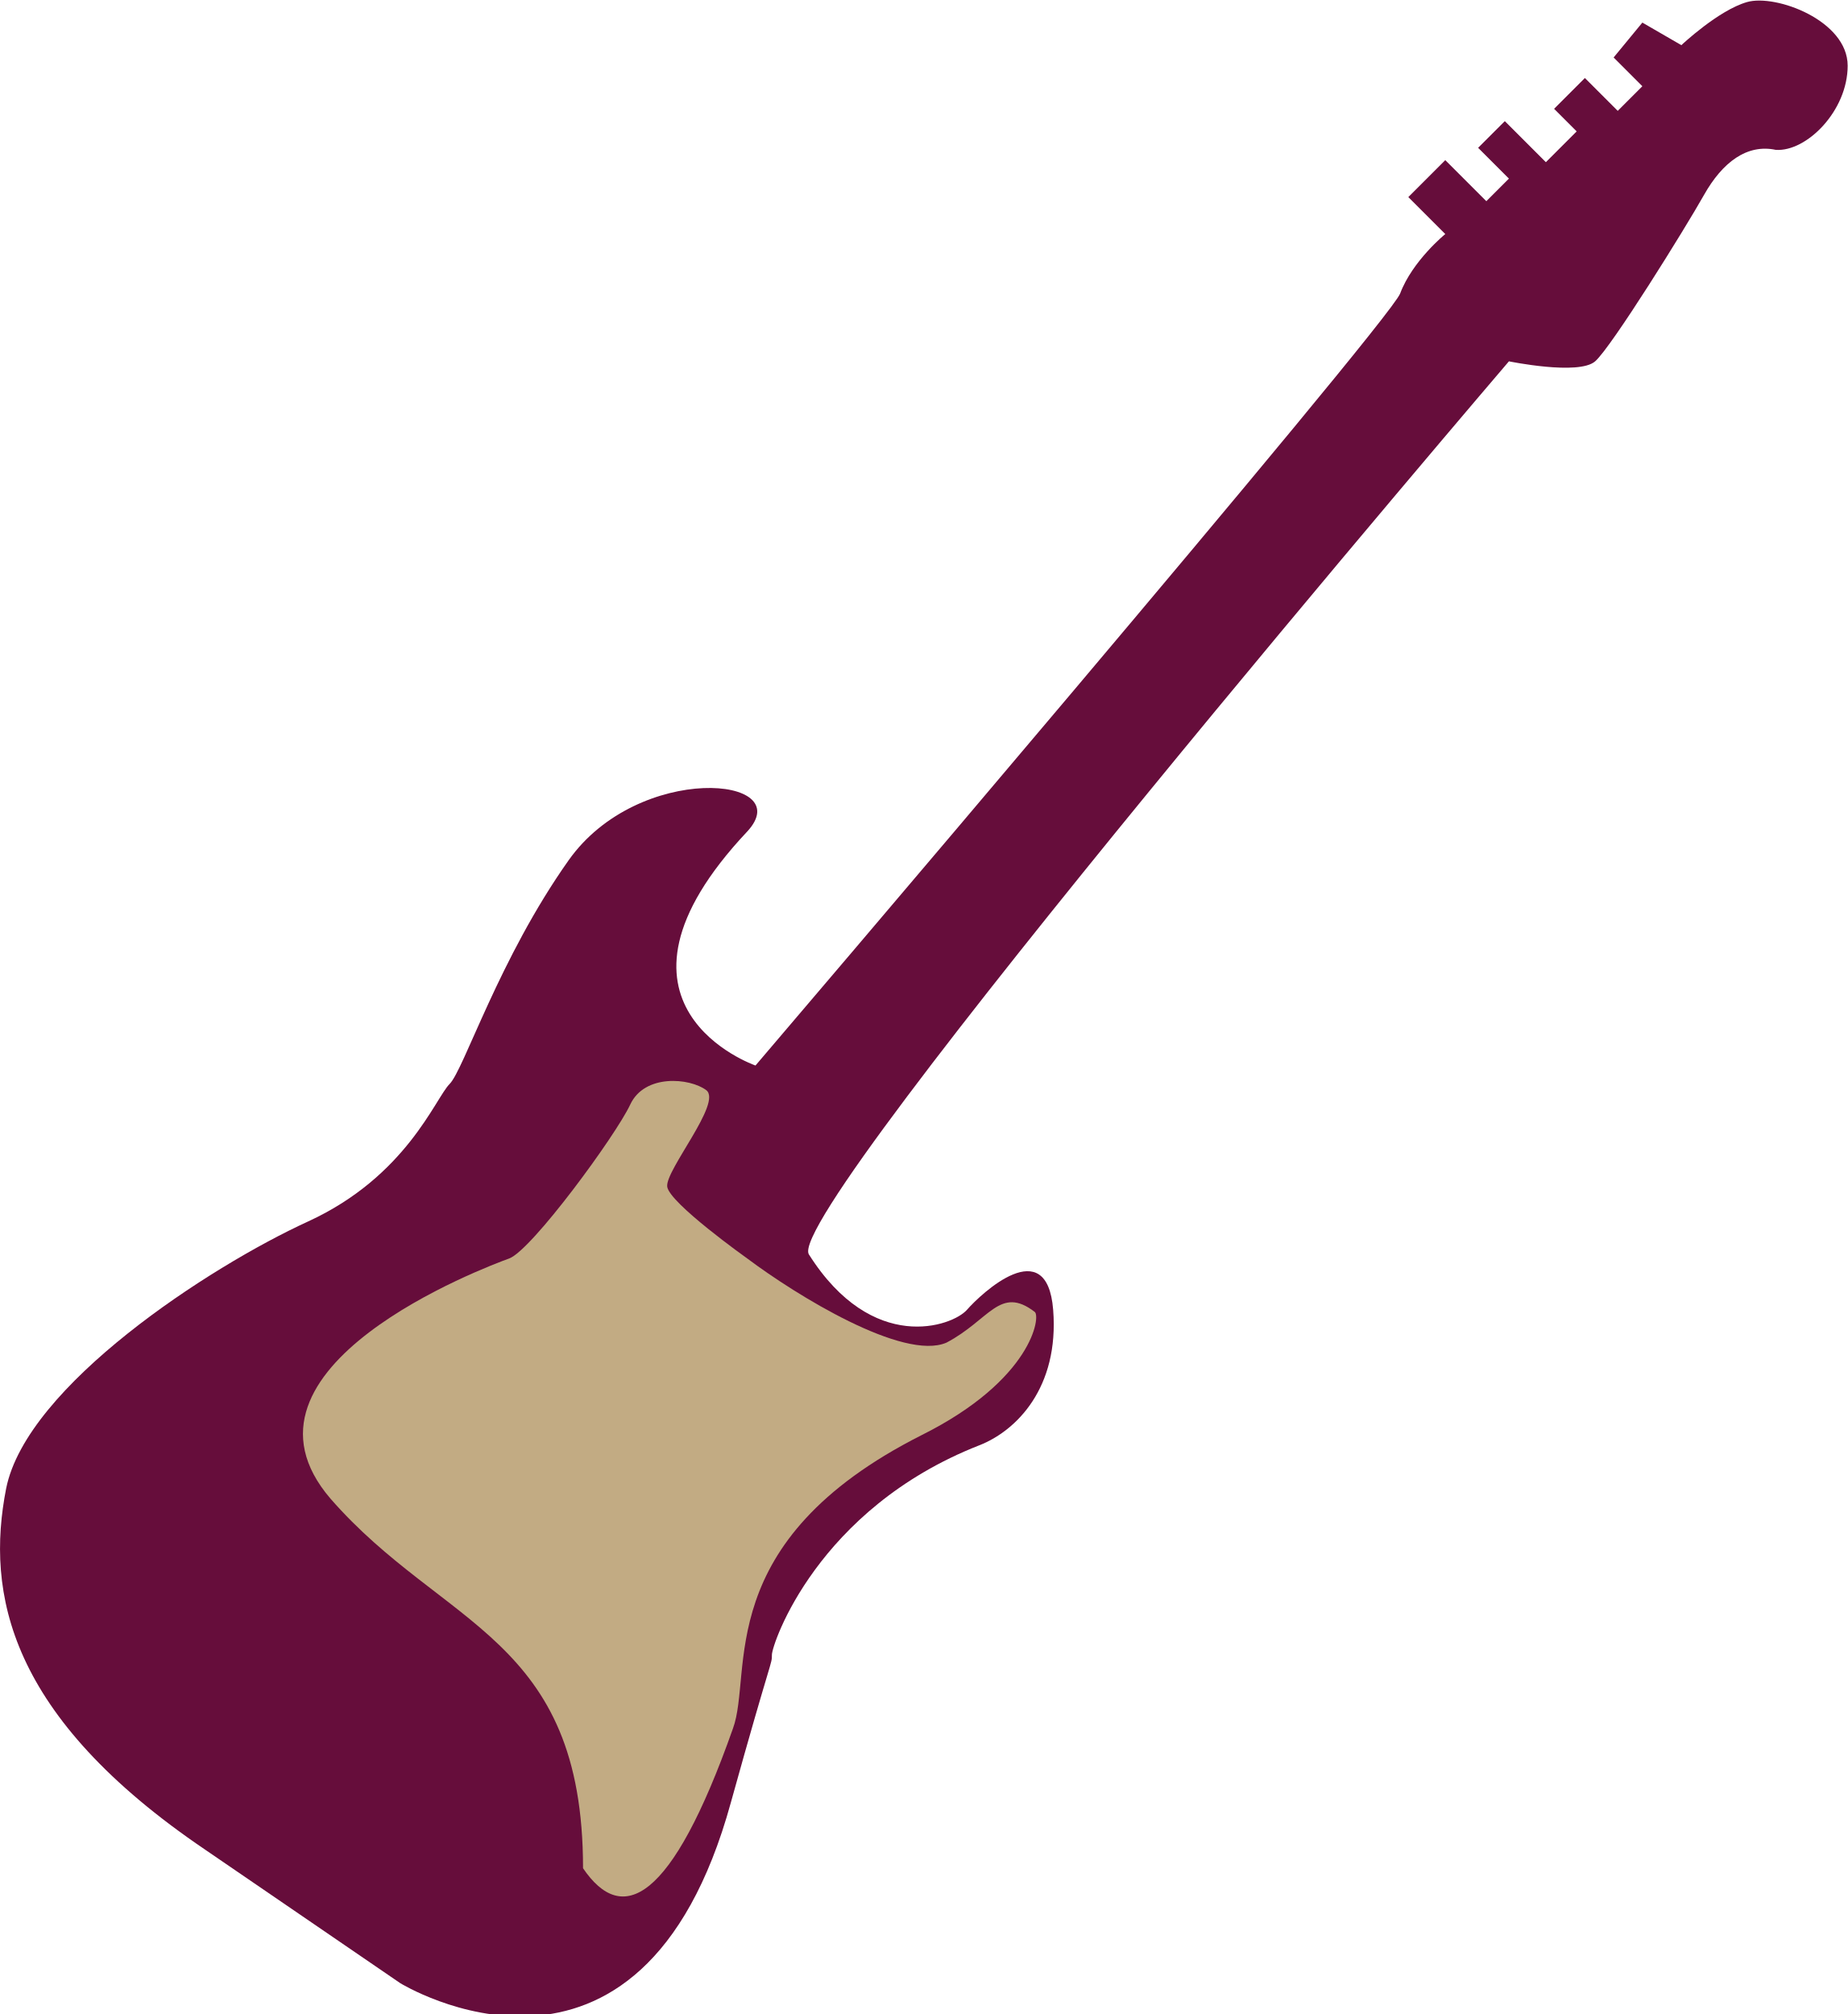
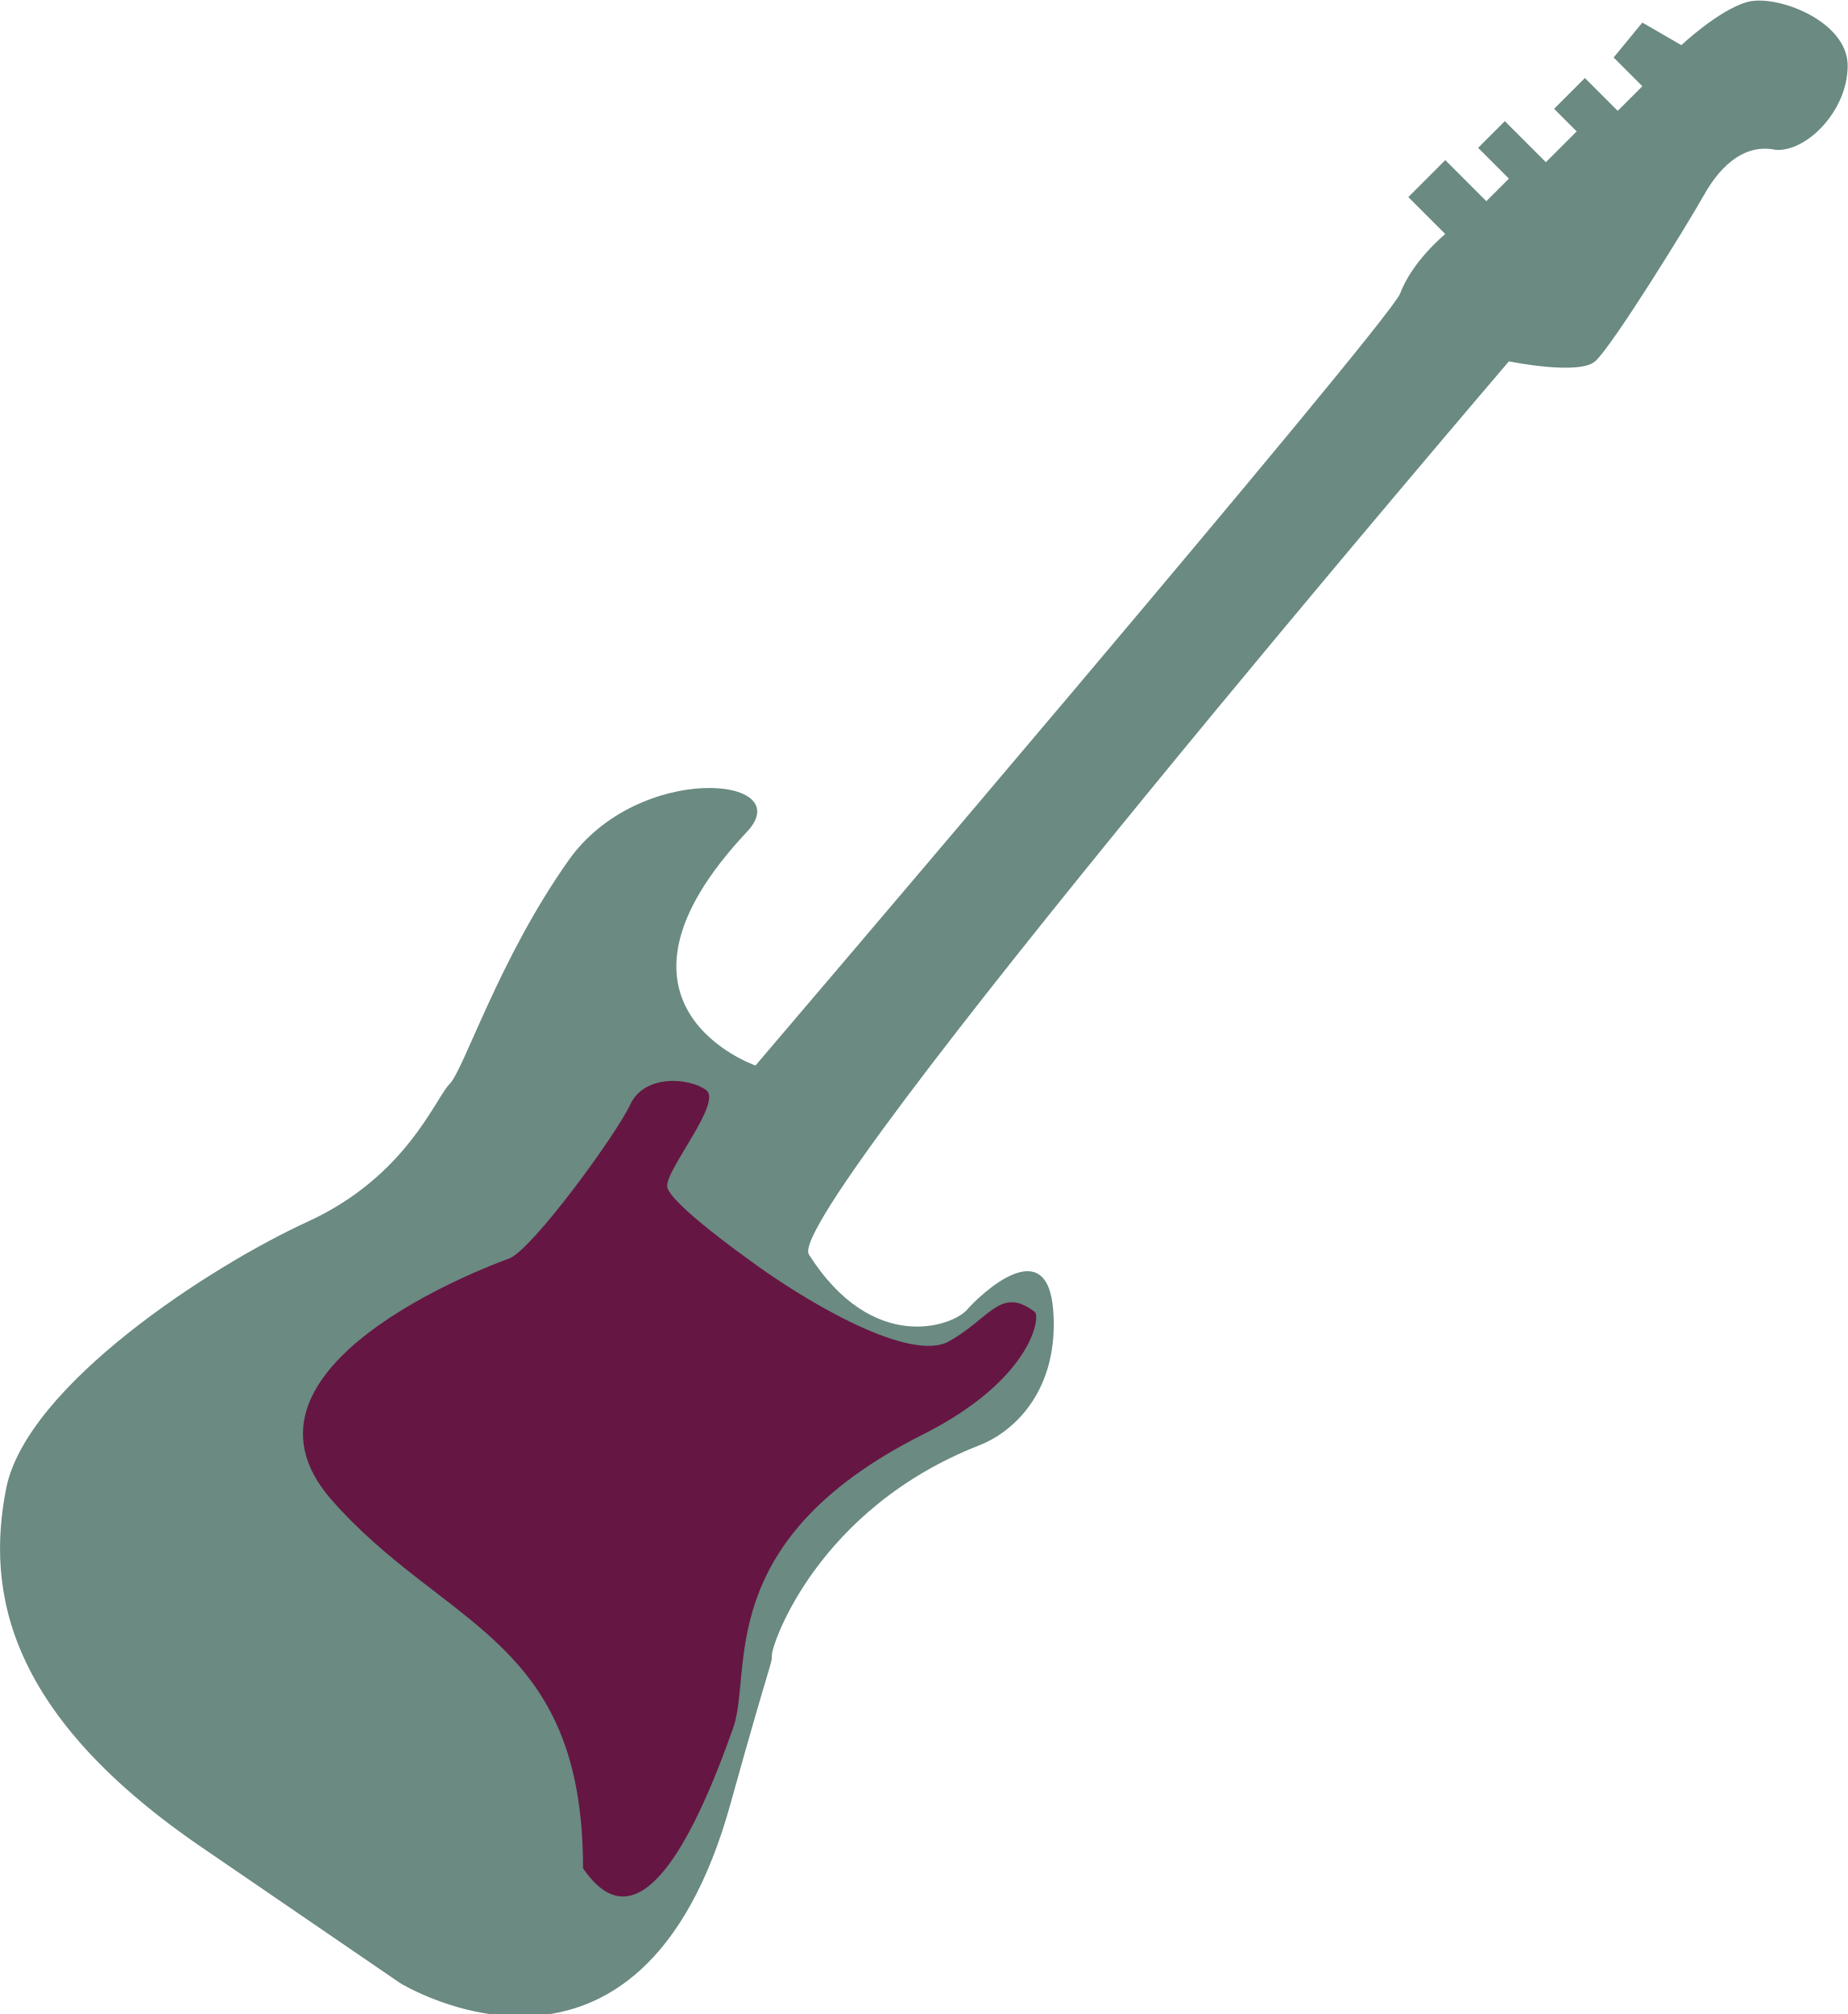
<svg xmlns="http://www.w3.org/2000/svg" version="1.1" id="guitar" x="0px" y="0px" viewBox="0 0 90 98.1" style="enable-background:new 0 0 90 98.1;" xml:space="preserve">
  <style type="text/css">
- 	.st0{fill:#660D3B;}
- 	.st1{fill:#C2AB83;}
+ 	.st0{fill:#6A8A82;}
+ 	.st1{fill:#661642;}
</style>
-   <path id="red_2_" class="st0" d="M10,90.1l9.5,6.5c0,0,11.7,7.2,16.1-8.8c2-7.2,2-6.7,2-7.2s2.2-7.1,10.1-10.2  c1.8-0.7,3.9-2.8,3.6-6.6c-0.3-3.8-3.5-0.8-4.2,0s-4.6,2.2-7.7-2.7c-1.3-2.1,34.1-43.5,34.1-43.5s3.4,0.7,4.2,0  c0.8-0.7,4.4-6.5,5.3-8.1s2.1-2.5,3.5-2.2C88,7.4,90,5.4,90,3.2s-3.5-3.5-4.9-3.1s-3.2,2.1-3.2,2.1L80,1.1l-1.4,1.7L80,4.2l-1.2,1.2  l-1.6-1.6l-1.5,1.5l1.1,1.1l-1.5,1.5l-2-2L72,7.2l1.5,1.5l-1.1,1.1l-2-2l-1.8,1.8l1.8,1.8c0,0-1.6,1.3-2.2,2.9  c-0.6,1.5-31.4,37.6-31.4,37.6s-8.4-2.9-0.4-11.4c2.5-2.7-5.3-3.4-8.7,1.4s-5.1,10.2-5.8,10.9s-2.1,4.5-6.9,6.7S1.3,67.5,0.3,72.5  C-0.7,77.6,0.4,83.6,10,90.1z" />
-   <path id="beige" class="st1" d="M36.4,61.3c0,0-3.8-2.7-3.9-3.5s2.7-4.1,1.9-4.7c-0.8-0.6-3-0.8-3.7,0.7s-4.8,7.1-5.9,7.5  S10.6,66.6,16.1,73c5.5,6.3,12.3,6.7,12.3,18c1.9,2.8,4.3,1.7,7.3-6.8c1-2.7-1.1-9.1,9.2-14.3c5.4-2.7,5.8-5.8,5.5-6  c-1.7-1.3-2.2,0.4-4.3,1.5C44,66.3,38.8,63.1,36.4,61.3z" />
+   <path id="body" class="st0" d="M10,90.1l9.5,6.5c0,0,11.7,7.2,16.1-8.8c2-7.2,2-6.7,2-7.2s2.2-7.1,10.1-10.2  c1.8-0.7,3.9-2.8,3.6-6.6c-0.3-3.8-3.5-0.8-4.2,0s-4.6,2.2-7.7-2.7c-1.3-2.1,34.1-43.5,34.1-43.5s3.4,0.7,4.2,0  c0.8-0.7,4.4-6.5,5.3-8.1s2.1-2.5,3.5-2.2C88,7.4,90,5.4,90,3.2s-3.5-3.5-4.9-3.1s-3.2,2.1-3.2,2.1L80,1.1l-1.4,1.7L80,4.2l-1.2,1.2  l-1.6-1.6l-1.5,1.5l1.1,1.1l-1.5,1.5l-2-2L72,7.2l1.5,1.5l-1.1,1.1l-2-2l-1.8,1.8l1.8,1.8c0,0-1.6,1.3-2.2,2.9  c-0.6,1.5-31.4,37.6-31.4,37.6s-8.4-2.9-0.4-11.4c2.5-2.7-5.3-3.4-8.7,1.4s-5.1,10.2-5.8,10.9s-2.1,4.5-6.9,6.7S1.3,67.5,0.3,72.5  C-0.7,77.6,0.4,83.6,10,90.1z" />
+   <path id="centre" class="st1" d="M36.4,61.3c0,0-3.8-2.7-3.9-3.5s2.7-4.1,1.9-4.7c-0.8-0.6-3-0.8-3.7,0.7s-4.8,7.1-5.9,7.5  S10.6,66.6,16.1,73c5.5,6.3,12.3,6.7,12.3,18c1.9,2.8,4.3,1.7,7.3-6.8c1-2.7-1.1-9.1,9.2-14.3c5.4-2.7,5.8-5.8,5.5-6  c-1.7-1.3-2.2,0.4-4.3,1.5C44,66.3,38.8,63.1,36.4,61.3z" />
</svg>
